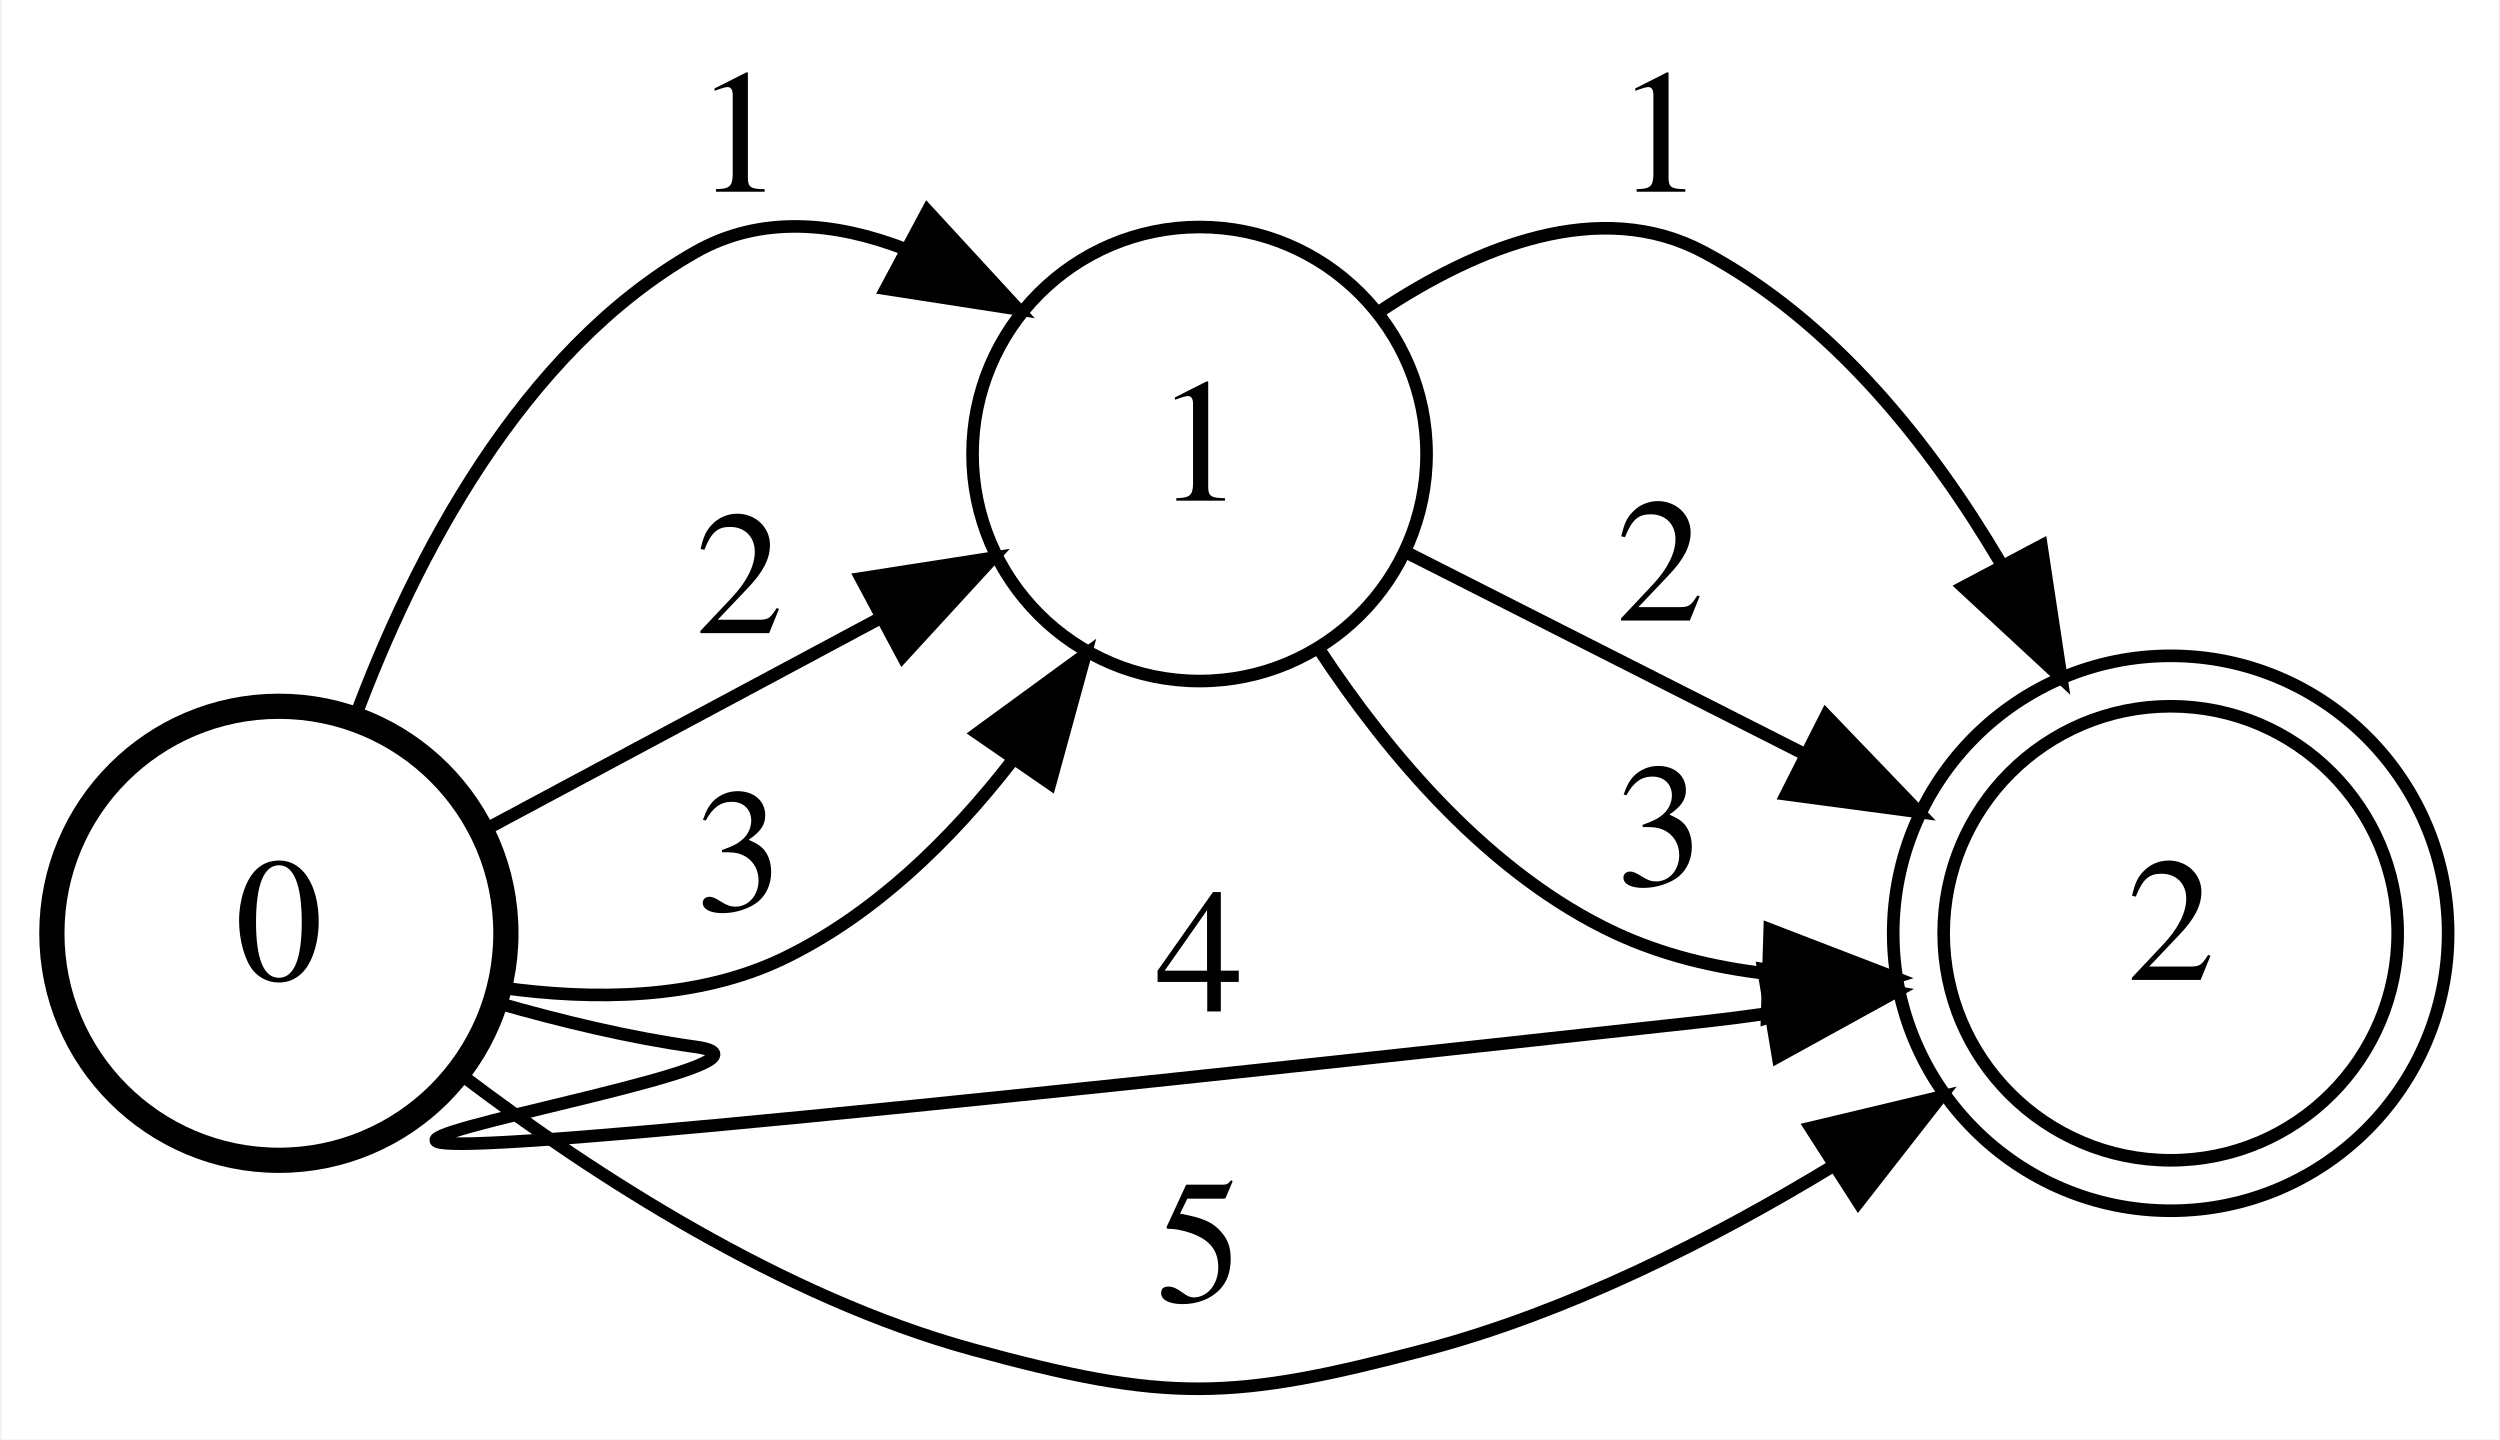
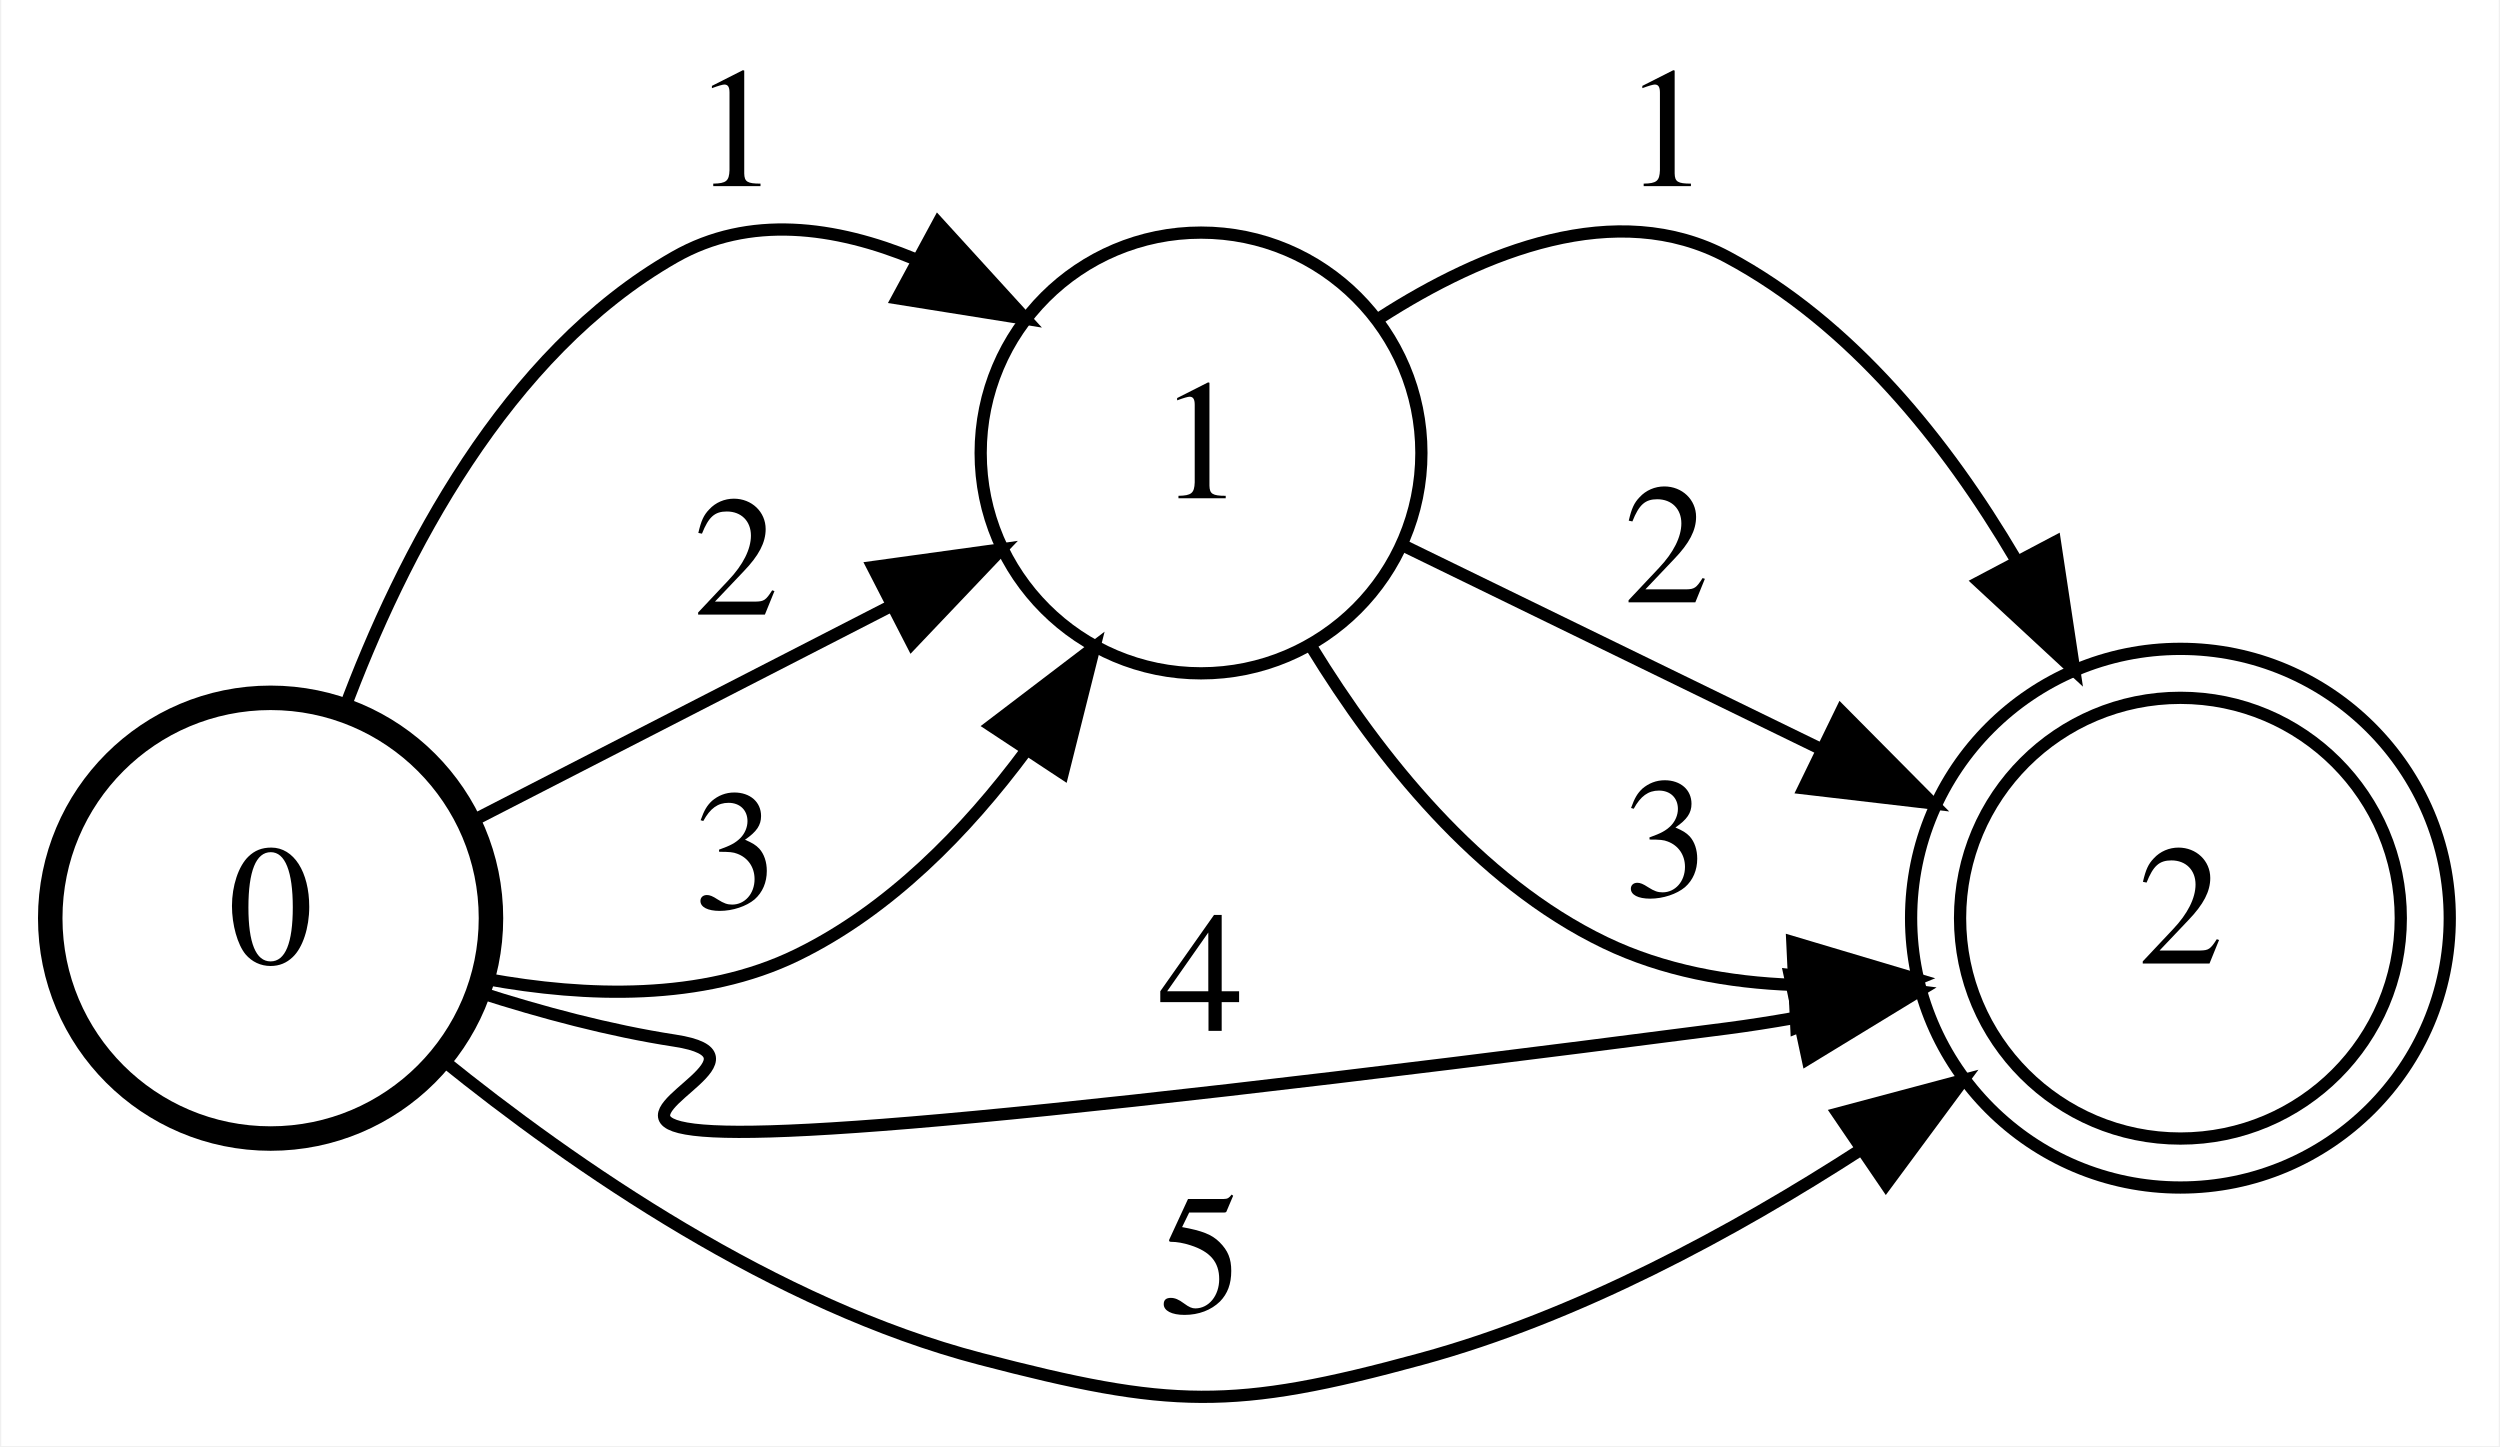
- <svg xmlns="http://www.w3.org/2000/svg" width="198pt" height="114pt" viewBox="0.00 0.00 198.00 114.13">
-   <g id="graph0" class="graph" transform="scale(1 1) rotate(0) translate(4 110.13)">
-     <polygon fill="white" stroke="none" points="-4,4 -4,-110.13 194,-110.13 194,4 -4,4" />
+ <svg xmlns="http://www.w3.org/2000/svg" width="204pt" height="118pt" viewBox="0.00 0.00 204.00 118.12">
+   <g id="graph0" class="graph" transform="scale(1 1) rotate(0) translate(4 114.12)">
+     <polygon fill="white" stroke="transparent" points="-4,4 -4,-114.12 200,-114.12 200,4 -4,4" />
    <g id="node1" class="node">
-       <ellipse fill="none" stroke="black" stroke-width="2" cx="18" cy="-36.13" rx="18" ry="18" />
-       <text text-anchor="middle" x="18" y="-32.43" font-family="Times,serif" font-size="14.00">0</text>
+       <ellipse fill="none" stroke="black" stroke-width="2" cx="18" cy="-39.12" rx="18" ry="18" />
+       <text text-anchor="middle" x="18" y="-35.42" font-family="Times,serif" font-size="14.00">0</text>
    </g>
    <g id="node2" class="node">
-       <ellipse fill="none" stroke="black" cx="91" cy="-74.13" rx="18" ry="18" />
-       <text text-anchor="middle" x="91" y="-70.43" font-family="Times,serif" font-size="14.00">1</text>
+       <ellipse fill="none" stroke="black" cx="94" cy="-77.12" rx="18" ry="18" />
+       <text text-anchor="middle" x="94" y="-73.42" font-family="Times,serif" font-size="14.00">1</text>
    </g>
    <g id="edge1" class="edge">
-       <path fill="none" stroke="black" d="M23.99,-53.11C28.71,-65.8 37.18,-82.26 51,-90.13 56.21,-93.1 62.09,-92.53 67.67,-90.38" />
-       <polygon fill="black" stroke="black" points="69.43,-93.4 76.6,-85.61 66.13,-87.23 69.43,-93.4" />
-       <text text-anchor="middle" x="54.5" y="-94.93" font-family="Times,serif" font-size="14.00">1</text>
+       <path fill="none" stroke="black" d="M23.99,-56.1C28.71,-68.78 37.18,-85.24 51,-93.12 57.1,-96.6 64.11,-95.65 70.63,-92.96" />
+       <polygon fill="black" stroke="black" points="72.53,-95.91 79.67,-88.08 69.2,-89.75 72.53,-95.91" />
+       <text text-anchor="middle" x="56" y="-98.92" font-family="Times,serif" font-size="14.00">1</text>
    </g>
    <g id="edge2" class="edge">
-       <path fill="none" stroke="black" d="M34.41,-44.38C43.52,-49.26 55.28,-55.55 65.63,-61.09" />
-       <polygon fill="black" stroke="black" points="64.16,-64.27 74.62,-65.9 67.46,-58.1 64.16,-64.27" />
-       <text text-anchor="middle" x="54.5" y="-59.93" font-family="Times,serif" font-size="14.00">2</text>
+       <path fill="none" stroke="black" d="M34.33,-46.99C44.25,-52.09 57.39,-58.83 68.71,-64.64" />
+       <polygon fill="black" stroke="black" points="67.19,-67.8 77.69,-69.25 70.39,-61.57 67.19,-67.8" />
+       <text text-anchor="middle" x="56" y="-63.92" font-family="Times,serif" font-size="14.00">2</text>
    </g>
    <g id="edge3" class="edge">
-       <path fill="none" stroke="black" d="M35.64,-31.82C42.84,-30.81 51.16,-30.84 58,-34.13 65.16,-37.58 71.23,-43.49 76.08,-49.73" />
-       <polygon fill="black" stroke="black" points="73.39,-51.99 81.95,-58.24 79.15,-48.02 73.39,-51.99" />
-       <text text-anchor="middle" x="54.5" y="-37.93" font-family="Times,serif" font-size="14.00">3</text>
+       <path fill="none" stroke="black" d="M35.7,-34.14C43.72,-32.68 53.25,-32.33 61,-36.12 68.53,-39.79 74.81,-46.19 79.75,-52.86" />
+       <polygon fill="black" stroke="black" points="76.86,-54.84 85.29,-61.26 82.71,-50.98 76.86,-54.84" />
+       <text text-anchor="middle" x="56" y="-39.92" font-family="Times,serif" font-size="14.00">3</text>
    </g>
    <g id="node3" class="node">
-       <ellipse fill="none" stroke="black" cx="168" cy="-36.13" rx="18" ry="18" />
-       <ellipse fill="none" stroke="black" cx="168" cy="-36.13" rx="22" ry="22" />
-       <text text-anchor="middle" x="168" y="-32.43" font-family="Times,serif" font-size="14.00">2</text>
+       <ellipse fill="none" stroke="black" cx="174" cy="-39.12" rx="18" ry="18" />
+       <ellipse fill="none" stroke="black" cx="174" cy="-39.12" rx="22" ry="22" />
+       <text text-anchor="middle" x="174" y="-35.42" font-family="Times,serif" font-size="14.00">2</text>
    </g>
    <g id="edge4" class="edge">
-       <path fill="none" stroke="black" d="M35.43,-30.58C40.37,-29.17 45.85,-27.84 51,-27.13 66.34,-25.02 -44.46,-9.8 131,-29.13 132.7,-29.32 134.43,-29.54 136.18,-29.8" />
-       <polygon fill="black" stroke="black" points="135.71,-33.27 146.15,-31.47 136.87,-26.36 135.71,-33.27" />
-       <text text-anchor="middle" x="91" y="-29.93" font-family="Times,serif" font-size="14.00">4</text>
+       <path fill="none" stroke="black" d="M35.05,-33.06C40.08,-31.44 45.71,-29.93 51,-29.12 66.91,-26.69 5.57,-13.06 137,-30.12 138.76,-30.35 140.55,-30.63 142.36,-30.95" />
+       <polygon fill="black" stroke="black" points="142.09,-34.47 152.6,-33.15 143.55,-27.63 142.09,-34.47" />
+       <text text-anchor="middle" x="94" y="-29.92" font-family="Times,serif" font-size="14.00">4</text>
    </g>
    <g id="edge5" class="edge">
-       <path fill="none" stroke="black" d="M32.63,-24.78C42.98,-16.95 57.95,-7.25 73,-3.13 88.43,1.09 93.53,0.96 109,-3.13 120.2,-6.1 131.51,-11.78 141.12,-17.61" />
-       <polygon fill="black" stroke="black" points="139.46,-20.7 149.76,-23.16 143.24,-14.81 139.46,-20.7" />
-       <text text-anchor="middle" x="91" y="-6.93" font-family="Times,serif" font-size="14.00">5</text>
+       <path fill="none" stroke="black" d="M31.93,-27.64C42.81,-18.84 59.24,-7.49 76,-3.12 91.48,0.92 96.57,1.1 112,-3.12 124.7,-6.58 137.44,-13.45 147.97,-20.26" />
+       <polygon fill="black" stroke="black" points="146.01,-23.16 156.25,-25.89 149.95,-17.37 146.01,-23.16" />
+       <text text-anchor="middle" x="94" y="-6.92" font-family="Times,serif" font-size="14.00">5</text>
    </g>
    <g id="edge6" class="edge">
-       <path fill="none" stroke="black" d="M105.31,-85.45C112.99,-90.55 122.74,-94.55 131,-90.13 141.09,-84.73 148.84,-75.12 154.52,-65.49" />
-       <polygon fill="black" stroke="black" points="157.75,-66.86 159.33,-56.38 151.56,-63.58 157.75,-66.86" />
-       <text text-anchor="middle" x="127.5" y="-94.93" font-family="Times,serif" font-size="14.00">1</text>
+       <path fill="none" stroke="black" d="M108.62,-88.16C117.04,-93.57 127.92,-97.98 137,-93.12 147.09,-87.72 154.84,-78.11 160.52,-68.47" />
+       <polygon fill="black" stroke="black" points="163.75,-69.84 165.33,-59.37 157.56,-66.57 163.75,-69.84" />
+       <text text-anchor="middle" x="132" y="-98.92" font-family="Times,serif" font-size="14.00">1</text>
    </g>
    <g id="edge7" class="edge">
-       <path fill="none" stroke="black" d="M107.54,-66.26C116.63,-61.65 128.39,-55.7 139.04,-50.3" />
-       <polygon fill="black" stroke="black" points="140.68,-53.39 148.02,-45.75 137.52,-47.15 140.68,-53.39" />
-       <text text-anchor="middle" x="127.5" y="-60.93" font-family="Times,serif" font-size="14.00">2</text>
+       <path fill="none" stroke="black" d="M110.41,-69.61C120.12,-64.88 132.96,-58.62 144.48,-53.01" />
+       <polygon fill="black" stroke="black" points="146.29,-56.02 153.75,-48.5 143.23,-49.73 146.29,-56.02" />
+       <text text-anchor="middle" x="132" y="-64.92" font-family="Times,serif" font-size="14.00">2</text>
    </g>
    <g id="edge8" class="edge">
-       <path fill="none" stroke="black" d="M100.49,-58.63C105.99,-50.29 113.99,-40.79 124,-36.13 127.7,-34.41 131.78,-33.42 135.92,-32.94" />
-       <polygon fill="black" stroke="black" points="136.21,-36.43 146.1,-32.62 136,-29.43 136.21,-36.43" />
-       <text text-anchor="middle" x="127.5" y="-39.93" font-family="Times,serif" font-size="14.00">3</text>
+       <path fill="none" stroke="black" d="M103.05,-61.23C108.49,-52.36 116.58,-42.13 127,-37.12 131.74,-34.84 137.09,-33.86 142.41,-33.67" />
+       <polygon fill="black" stroke="black" points="142.3,-37.17 152.46,-34.14 142.63,-30.18 142.3,-37.17" />
+       <text text-anchor="middle" x="132" y="-40.92" font-family="Times,serif" font-size="14.00">3</text>
    </g>
  </g>
</svg>
